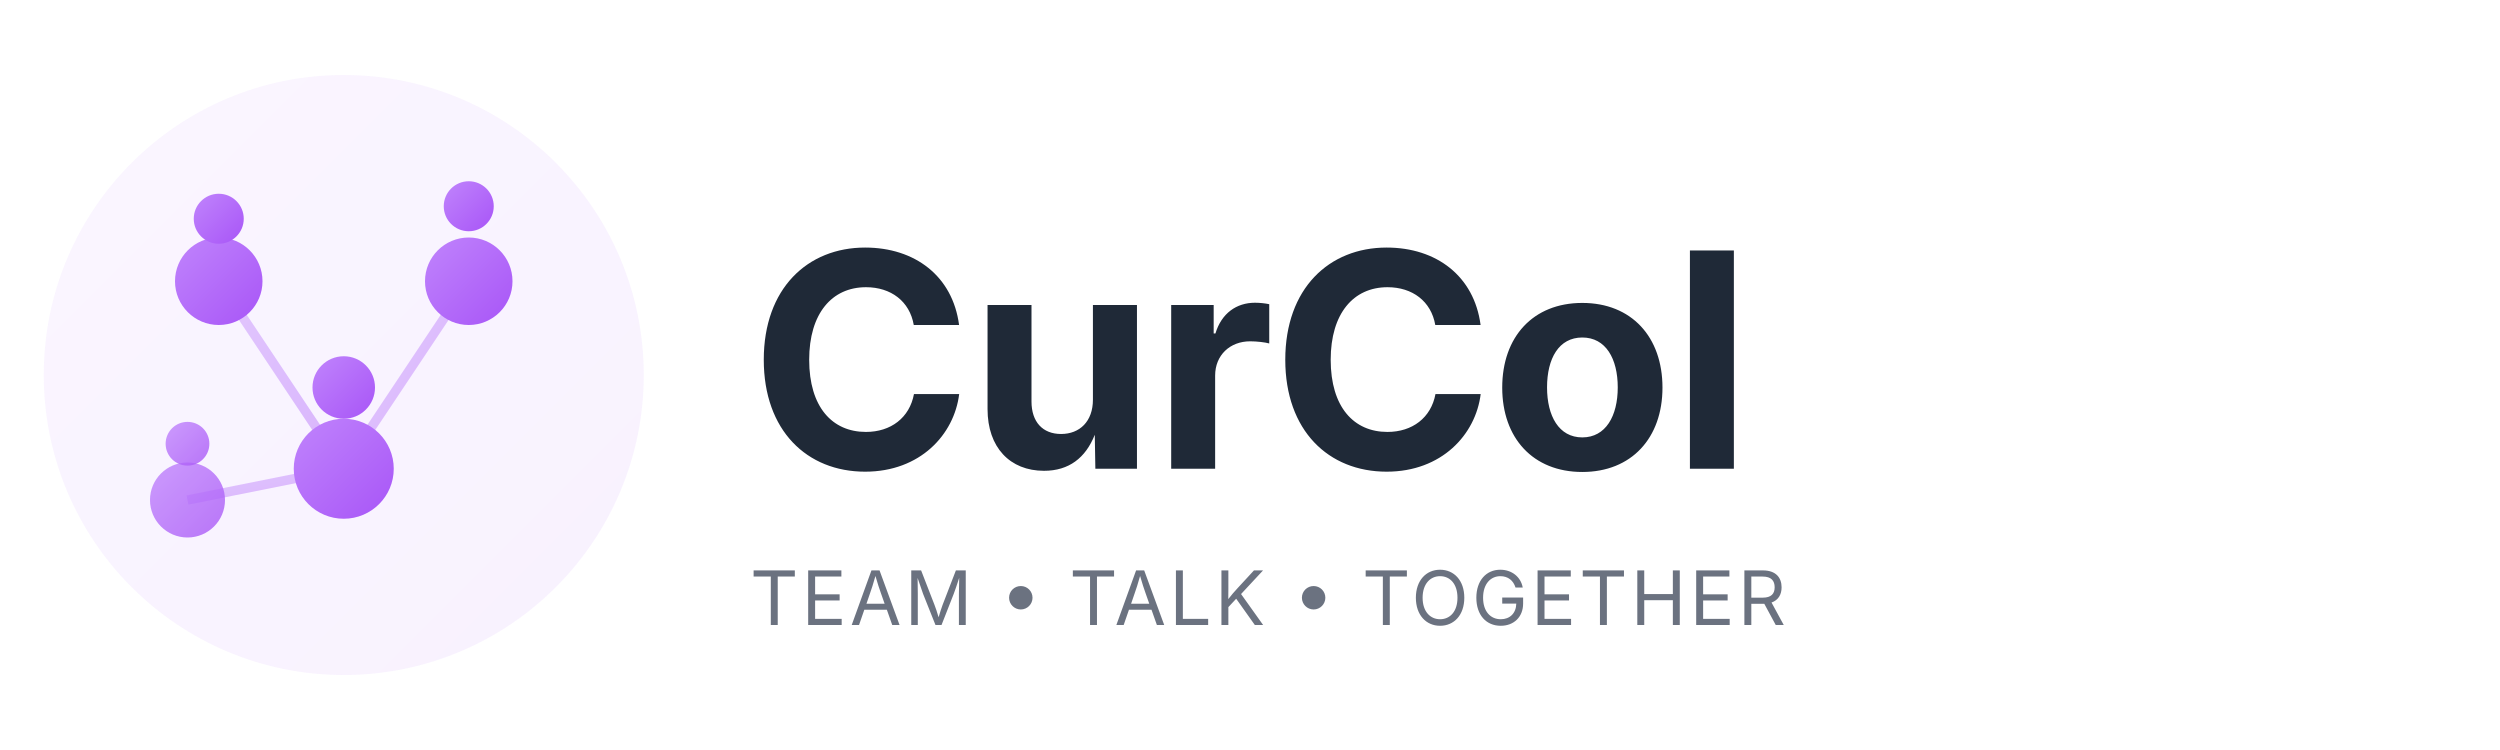
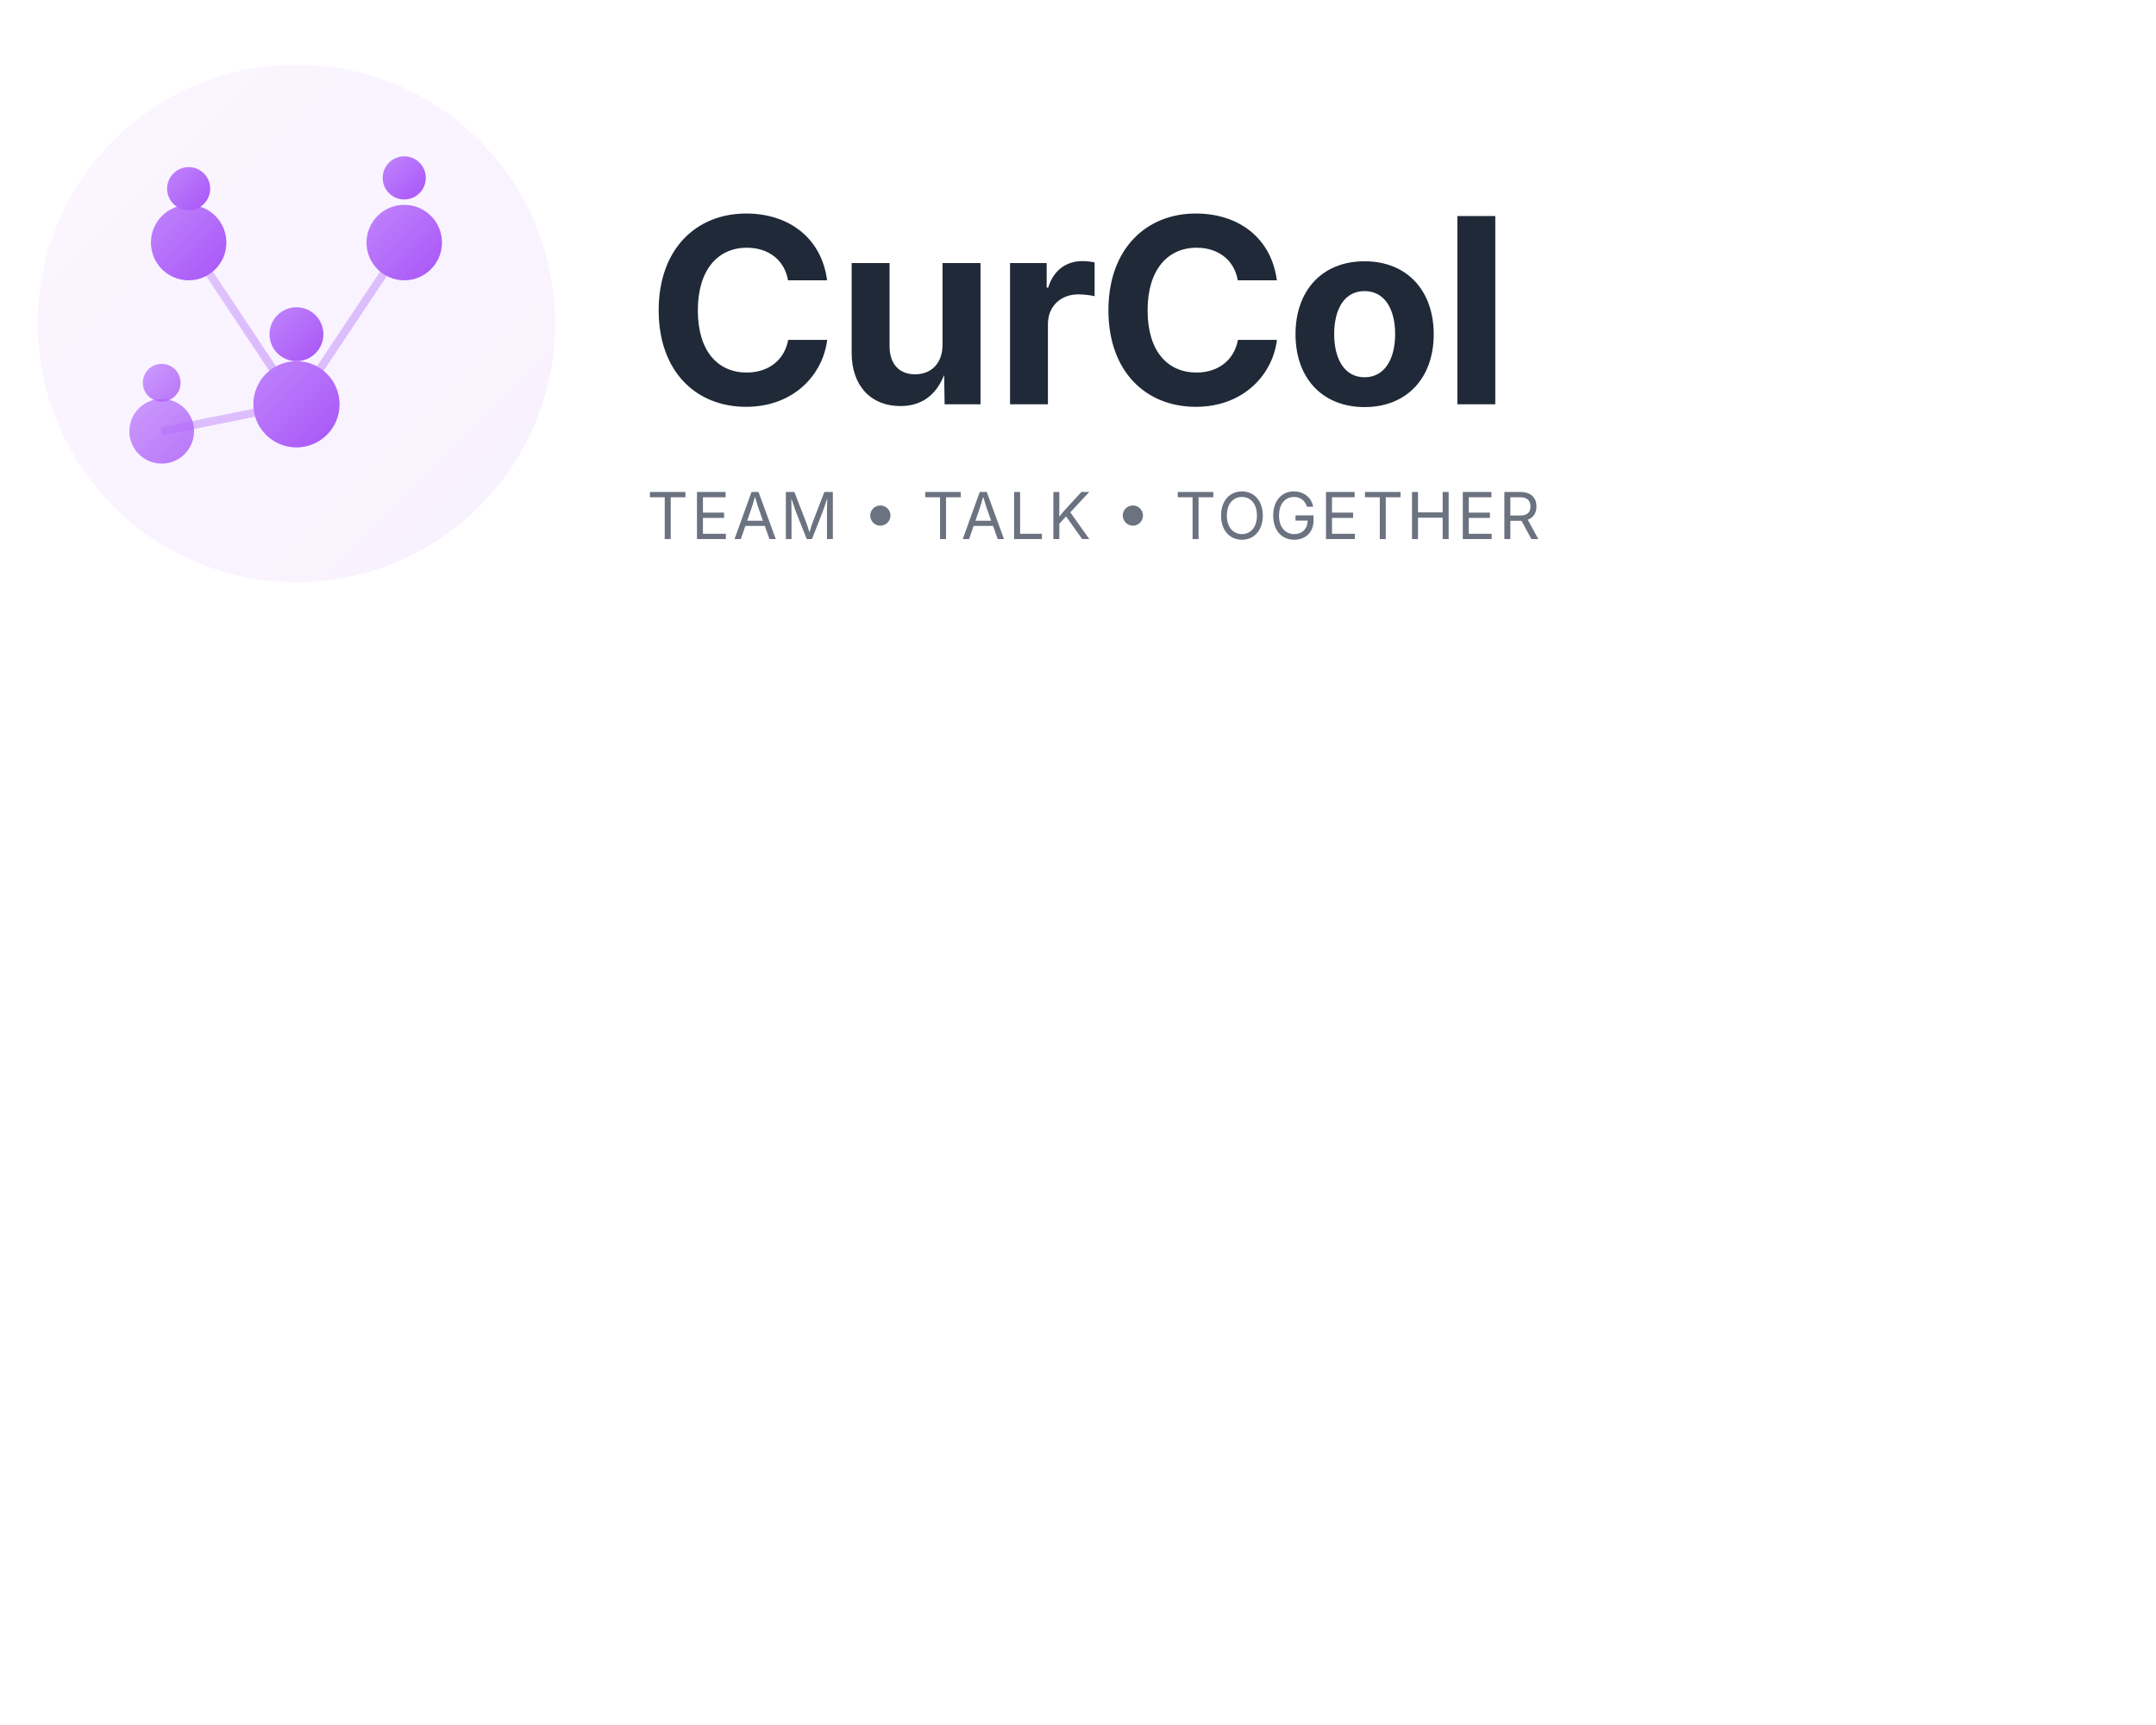
- <svg xmlns="http://www.w3.org/2000/svg" viewBox="0 0 400 120">
+ <svg xmlns="http://www.w3.org/2000/svg" viewBox="0 0 400 320">
  <defs>
    <linearGradient id="purpleGrad2" x1="0%" y1="0%" x2="100%" y2="100%">
      <stop offset="0%" style="stop-color:#c084fc;stop-opacity:1" />
      <stop offset="100%" style="stop-color:#a855f7;stop-opacity:1" />
    </linearGradient>
  </defs>
  <circle cx="55" cy="60" r="48" fill="url(#purpleGrad2)" opacity="0.08" />
  <line x1="35" y1="45" x2="75" y2="45" stroke="url(#purpleGrad2)" stroke-width="1.5" opacity="0.4" />
  <line x1="35" y1="45" x2="55" y2="75" stroke="url(#purpleGrad2)" stroke-width="1.5" opacity="0.4" />
  <line x1="75" y1="45" x2="55" y2="75" stroke="url(#purpleGrad2)" stroke-width="1.5" opacity="0.4" />
  <line x1="55" y1="75" x2="30" y2="80" stroke="url(#purpleGrad2)" stroke-width="1.5" opacity="0.4" />
  <circle cx="35" cy="45" r="7" fill="url(#purpleGrad2)" />
  <circle cx="35" cy="35" r="4" fill="url(#purpleGrad2)" />
  <circle cx="75" cy="45" r="7" fill="url(#purpleGrad2)" />
  <circle cx="75" cy="33" r="4" fill="url(#purpleGrad2)" />
  <circle cx="55" cy="75" r="8" fill="url(#purpleGrad2)" />
  <circle cx="55" cy="62" r="5" fill="url(#purpleGrad2)" />
  <circle cx="30" cy="80" r="6" fill="url(#purpleGrad2)" opacity="0.8" />
  <circle cx="30" cy="71" r="3.5" fill="url(#purpleGrad2)" opacity="0.8" />
  <text x="120" y="75" font-family="Inter, -apple-system, sans-serif" font-size="48" font-weight="700" fill="#1f2937" letter-spacing="-0.5">CurCol</text>
  <text x="120" y="100" font-family="Inter, -apple-system, sans-serif" font-size="12" fill="#6b7280" letter-spacing="0.5">TEAM • TALK • TOGETHER</text>
</svg>
